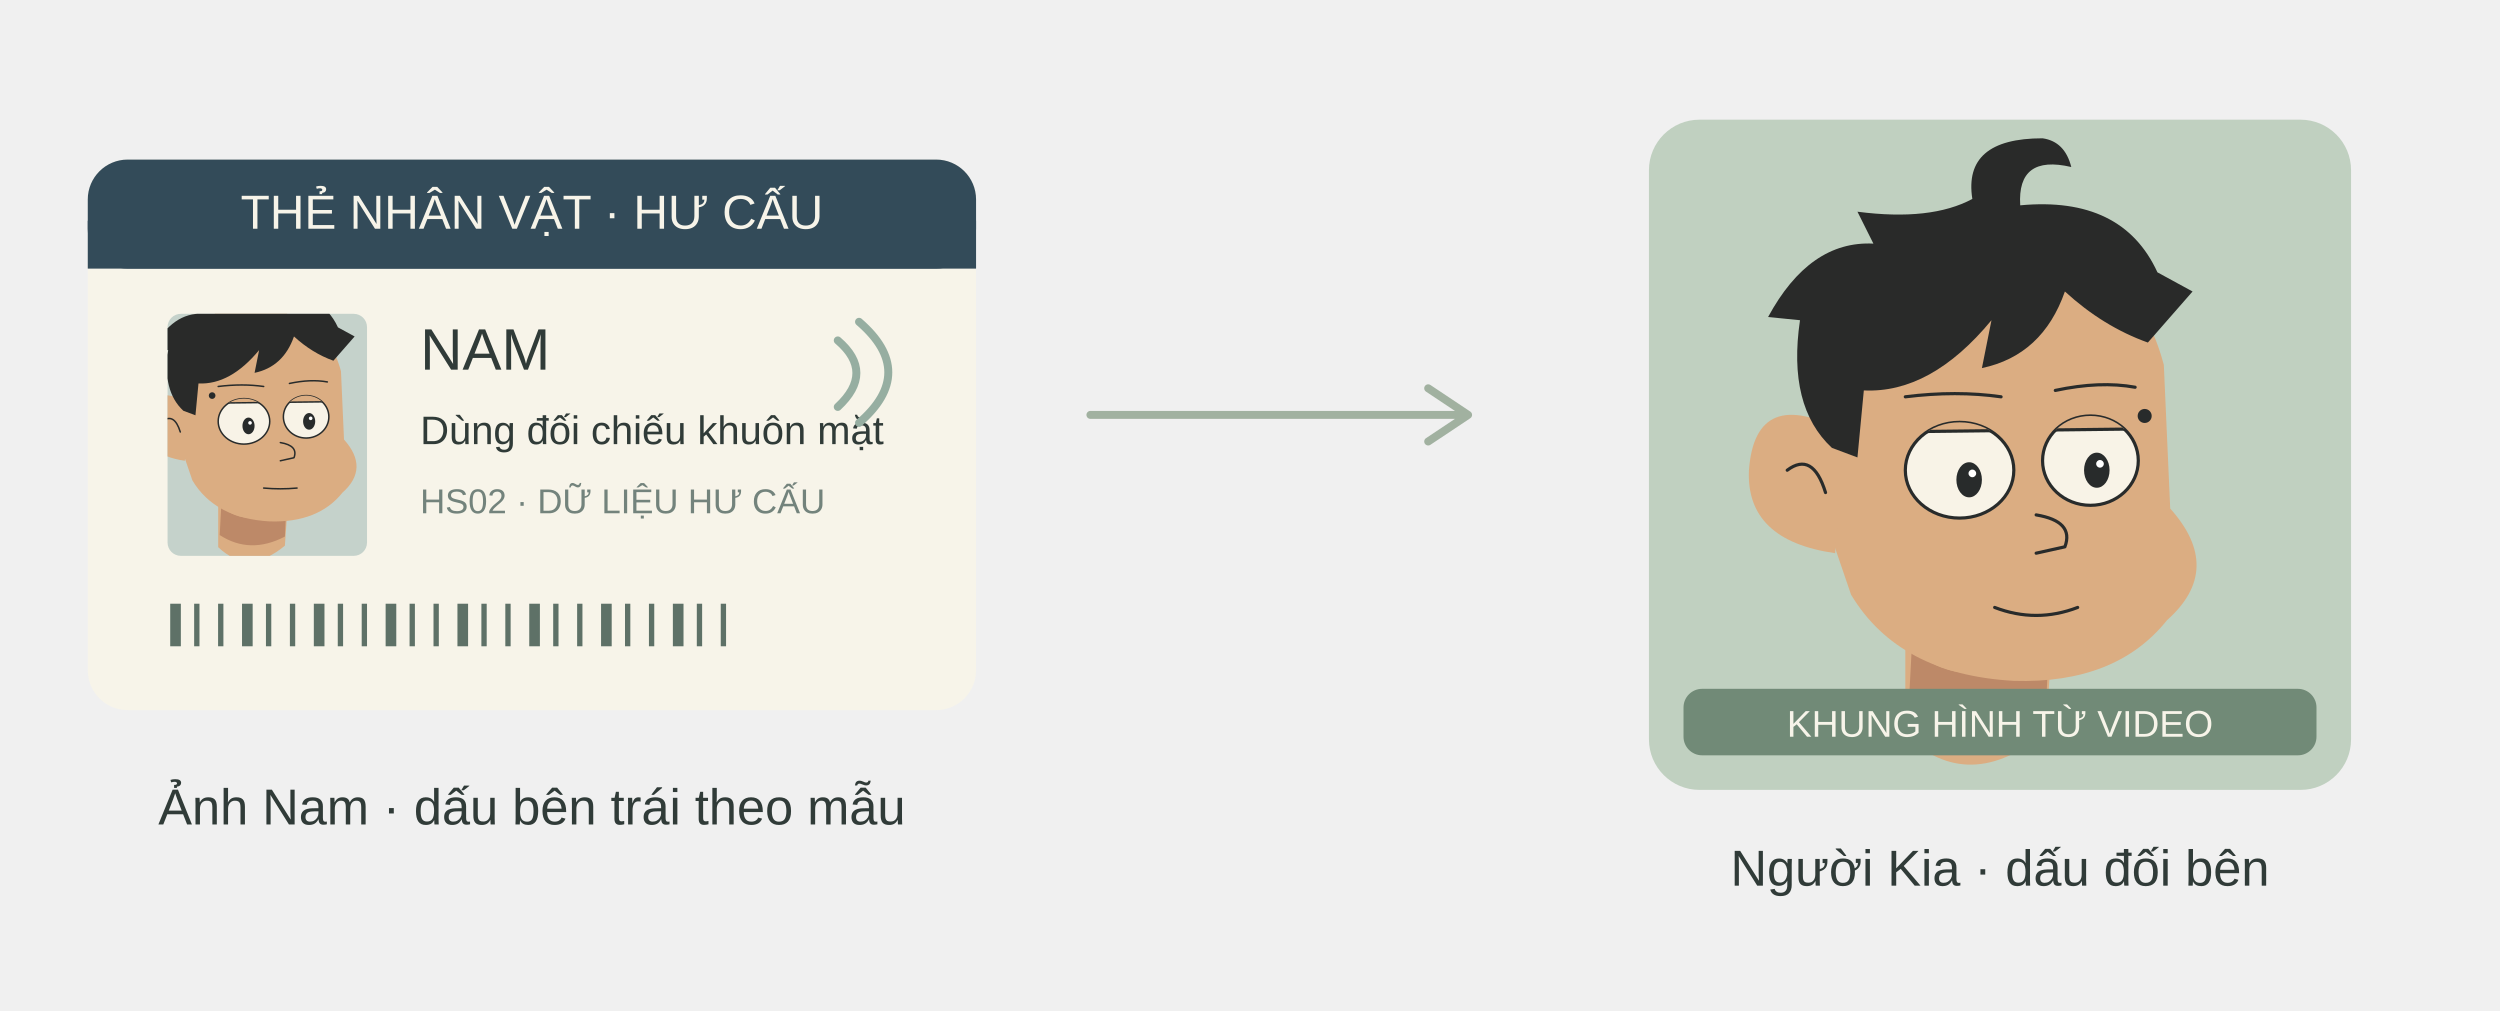
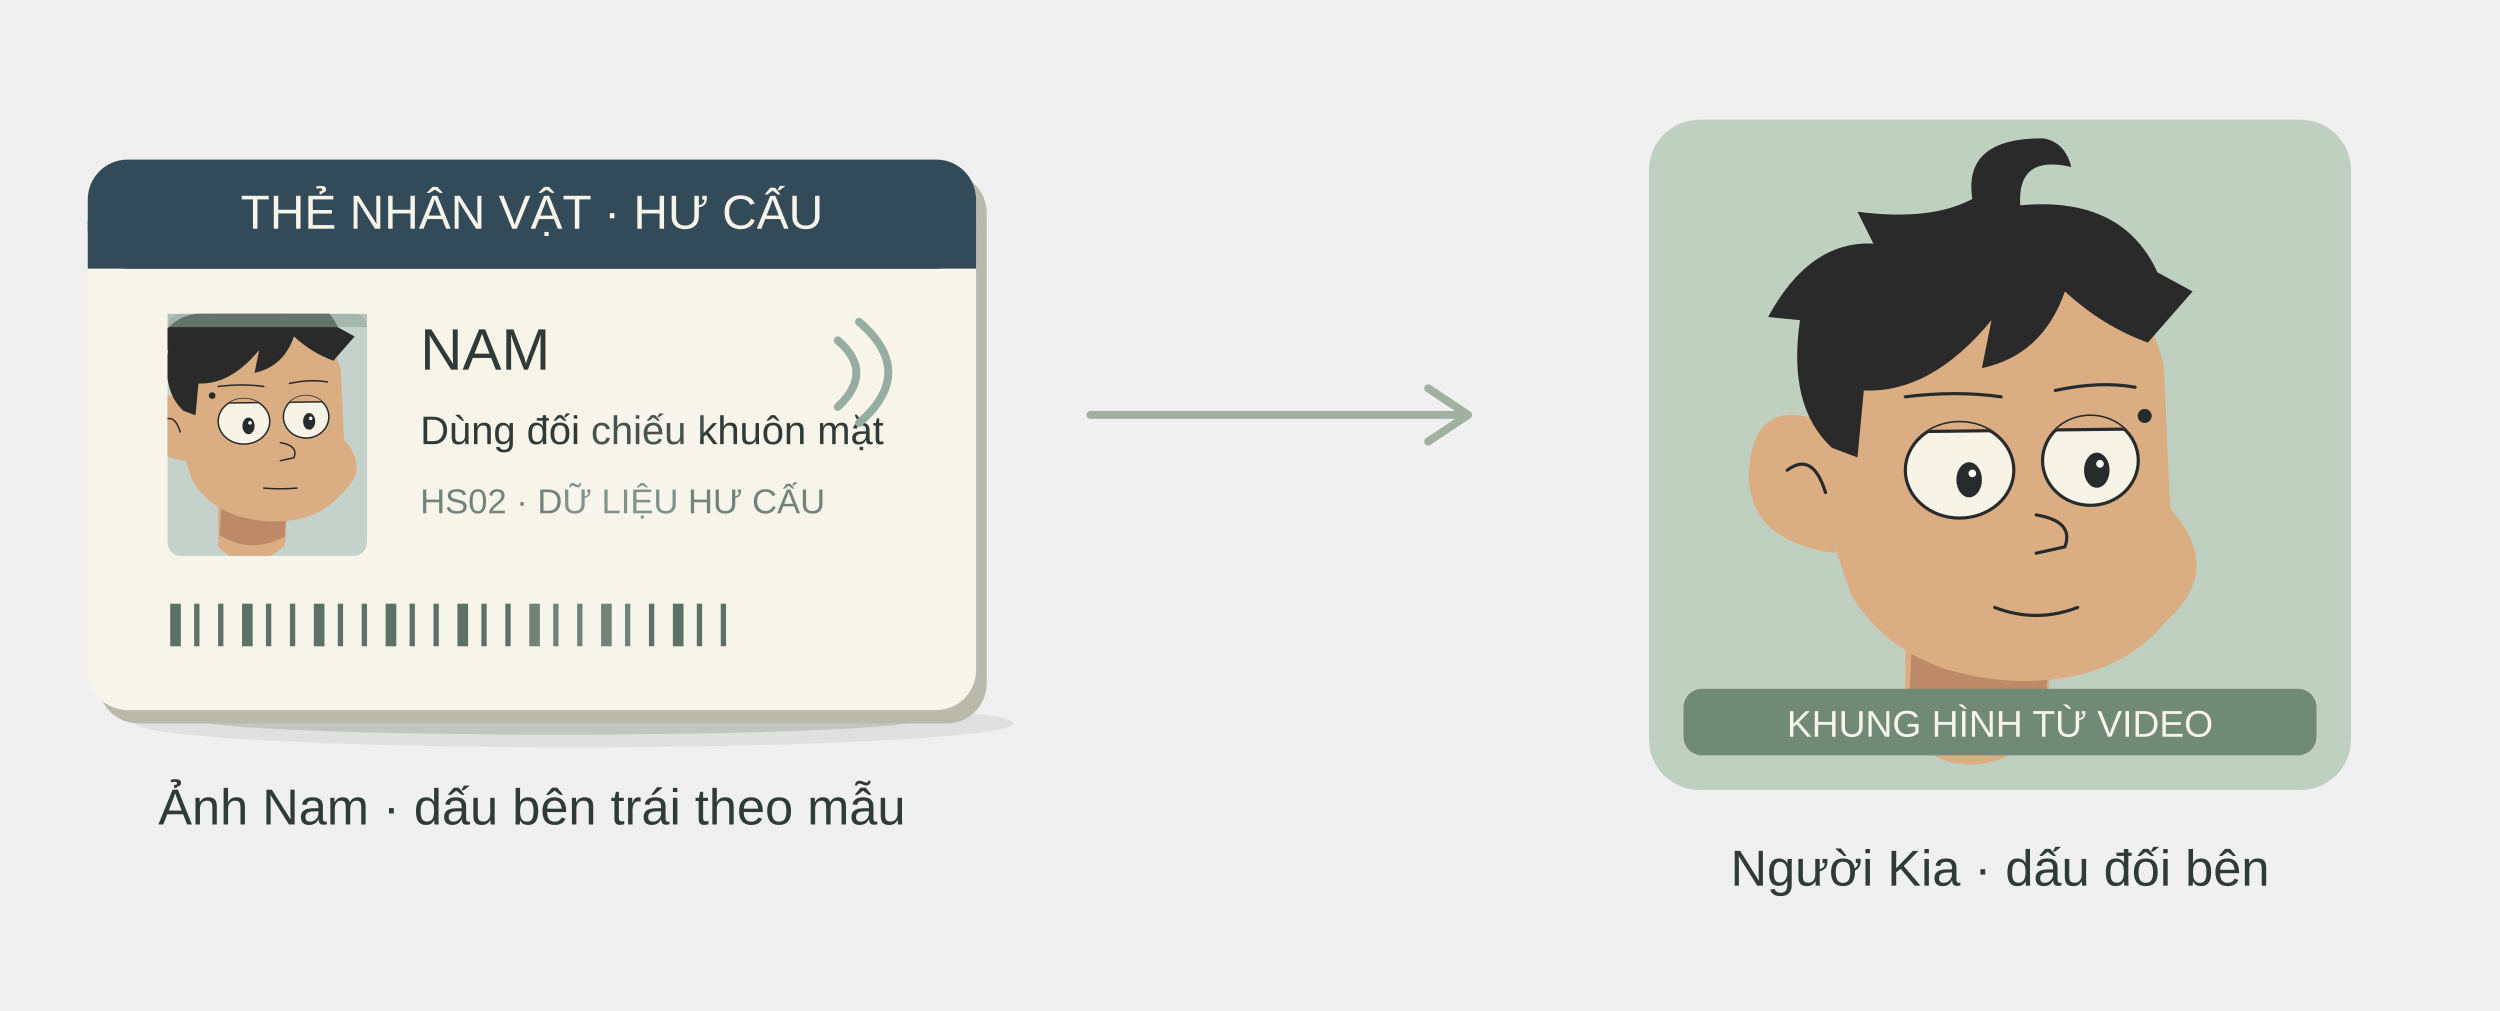
<svg xmlns="http://www.w3.org/2000/svg" width="940" height="380" viewBox="0 0 940 380" role="img" aria-label="Đối chiếu dấu bên trái / phải" stroke-linecap="round" stroke-linejoin="round">
  <g data-layer="face-comparison">
    <g transform="translate(200 160)">
      <g data-layer="identity-card">
        <defs>
          <clipPath id="hs02-R1">
            <rect x="-137" y="-42" width="75" height="91" rx="5" />
          </clipPath>
        </defs>
+         <g data-layer="contact-shadow">
+           <ellipse cx="16" cy="112" rx="165" ry="9" fill="#2c362f" opacity="0.088" />
+           <ellipse cx="10" cy="110.65" rx="135.3" ry="5.58" fill="#2c362f" opacity="0.16" />
+         </g>
+         <rect x="-163" y="-95" width="334" height="207" rx="15" fill="#b9b9ac" />
        <rect x="-167" y="-100" width="334" height="207" rx="15" fill="#f7f4e9" />
        <rect x="-167" y="-100" width="334" height="41" rx="15" fill="#334b59" />
        <path d="M-167-77H167V-59H-167Z" fill="#334b59" />
        <text x="0" y="-74" fill="#f7f4e9" font-family="Arial, sans-serif" font-size="18" text-anchor="middle">THẺ NHÂN VẬT · HƯ CẤU</text>
        <rect x="-137" y="-42" width="75" height="91" rx="5" fill="#c5d2cb" />
        <g clip-path="url(#hs02-R1)">
          <g transform="translate(-102 -58) scale(.57)">
            <g transform="translate(0 0) scale(1)" stroke="#282b2b" style="stroke-width:calc(3.5px * var(--lw, 1))" stroke-linejoin="round" stroke-linecap="round">
              <path d="M -28 141 L -28 182 Q -8 201 16 181 L 19 138" fill="#dbad82" stroke="#282b2b" style="stroke-width:0px" />
              <path d="M -26 155 Q -8 171 17 153 L 16 175 Q -7 187 -27 174 Z" fill="#bd8968" stroke="none" />
              <path d="M -55 60 Q -50 25 -9 25 Q 42 24 53 66 L 55 111 Q 72 130 54 146 Q 38 166 6 165 Q -30 163 -45 138 L -58 100 Z" fill="#dbad82" stroke="#282b2b" style="stroke-width:0px" />
              <path d="M -47 87 Q -75 72 -77 99 Q -78 121 -50 125" fill="#dbad82" stroke="#282b2b" style="stroke-width:0px" />
              <path d="M -65 99 Q -57 93 -53 106" fill="none" style="stroke-width:calc(2.4px * var(--lw, 1))" />
              <path d="M -51 92 Q -65 79 -61 52 L -71 51 Q -58 27 -38 28 L -43 18 Q -20 21 -7 14 Q -10 -5 15 -5 Q 22 -4 24 4 Q 7 0 8 16 Q 40 13 51 37 L 62 43 L 48 59 Q 34 54 22 43 Q 15 63 -4 67 L -1 52 Q -20 75 -41 74 L -43 95 Z" fill="#292a29" visibility="visible" stroke="#282b2b" style="stroke-width:0px" />
              <g>
                <defs>
-                   <clipPath id="id-portrait-R3p-eyes">
+                   <clipPath id="id-portrait-R4p-eyes">
                    <ellipse cx="-11" cy="99" rx="17" ry="15" />
                    <ellipse cx="30" cy="96" rx="15" ry="14" />
                  </clipPath>
                </defs>
                <ellipse cx="-11" cy="99" rx="17" ry="15" fill="#f8f3e7" style="stroke-width:calc(2.5px * var(--lw, 1))" />
                <ellipse cx="30" cy="96" rx="15" ry="14" fill="#f8f3e7" style="stroke-width:calc(2.5px * var(--lw, 1))" />
-                 <g clip-path="url(#id-portrait-R3p-eyes)">
+                 <g clip-path="url(#id-portrait-R4p-eyes)">
                  <ellipse cx="-8" cy="102" rx="4" ry="5.5" fill="#282b2b" stroke="none" />
                  <ellipse cx="32" cy="99" rx="4" ry="5.5" fill="#282b2b" stroke="none" />
                  <circle cx="-7" cy="100" r="1.2" fill="#ffffff" stroke="none" />
                  <circle cx="33" cy="97" r="1.2" fill="#ffffff" stroke="none" />
                  <path d="M -33 73 L 51 73 L 51 86 L -33 87 Z" fill="#dbad82" style="stroke-width:calc(2.5px * var(--lw, 1))" />
                </g>
                <path d="M -28 76 Q -12 74 2 76 M 19 74 Q 33 71 44 73" fill="none" style="stroke-width:calc(5.5px * var(--lw, 1))" />
                <circle cx="-32" data-identity-mark="nam" cy="82" r="2.2" fill="#282b2b" stroke="none" />
                <path d="M 13 113 Q 25 115 22 123 L 13 125" fill="none" style="stroke-width:calc(2.5px * var(--lw, 1))" />
                <g>
                  <path d="M 2 143 Q 13 144 24 143" fill="none" style="stroke-width:calc(2.6px * var(--lw, 1))" />
                </g>
              </g>
            </g>
          </g>
        </g>
+         <path d="M-137-42H-62V-37H-137Z" fill="#8fa49a" opacity="0.6" />
        <text x="-42" y="-21" fill="#303b38" font-family="Arial, sans-serif" font-size="22" text-anchor="start">NAM</text>
        <text x="-42" y="7" fill="#303b38" font-family="Arial, sans-serif" font-size="15" text-anchor="start">Dùng đối chiếu khuôn mặt</text>
        <text x="-42" y="33" fill="#73837c" font-family="Arial, sans-serif" font-size="13" text-anchor="start">HS02 · DỮ LIỆU HƯ CẤU</text>
        <rect x="-136" y="67" width="4" height="16" fill="#5e7167" />
        <rect x="-127" y="67" width="2" height="16" fill="#5e7167" />
        <rect x="-118" y="67" width="2" height="16" fill="#5e7167" />
        <rect x="-109" y="67" width="4" height="16" fill="#5e7167" />
        <rect x="-100" y="67" width="2" height="16" fill="#5e7167" />
        <rect x="-91" y="67" width="2" height="16" fill="#5e7167" />
        <rect x="-82" y="67" width="4" height="16" fill="#5e7167" />
        <rect x="-73" y="67" width="2" height="16" fill="#5e7167" />
        <rect x="-64" y="67" width="2" height="16" fill="#5e7167" />
        <rect x="-55" y="67" width="4" height="16" fill="#5e7167" />
        <rect x="-46" y="67" width="2" height="16" fill="#5e7167" />
        <rect x="-37" y="67" width="2" height="16" fill="#5e7167" />
        <rect x="-28" y="67" width="4" height="16" fill="#5e7167" />
        <rect x="-19" y="67" width="2" height="16" fill="#5e7167" />
        <rect x="-10" y="67" width="2" height="16" fill="#5e7167" />
        <rect x="-1" y="67" width="4" height="16" fill="#5e7167" />
        <rect x="8" y="67" width="2" height="16" fill="#5e7167" />
        <rect x="17" y="67" width="2" height="16" fill="#5e7167" />
        <rect x="26" y="67" width="4" height="16" fill="#5e7167" />
        <rect x="35" y="67" width="2" height="16" fill="#5e7167" />
        <rect x="44" y="67" width="2" height="16" fill="#5e7167" />
        <rect x="53" y="67" width="4" height="16" fill="#5e7167" />
        <rect x="62" y="67" width="2" height="16" fill="#5e7167" />
        <rect x="71" y="67" width="2" height="16" fill="#5e7167" />
        <path d="M123-39q22 19 0 38m-8-31q14 12 0 25" stroke="#96aea1" fill="none" stroke-width="3" />
+         <path d="M40-56L84-56 30 104H-14Z" fill="#ffffff" opacity="0.12" />
      </g>
    </g>
    <g transform="translate(620 45)">
      <rect width="264" height="252" rx="19" fill="#c0d0c0" />
      <g transform="translate(130 13) scale(1.2)">
        <g transform="translate(0 0) scale(1)" stroke="#282b2b" style="stroke-width:calc(3.5px * var(--lw, 1))" stroke-linejoin="round" stroke-linecap="round">
          <path d="M -28 141 L -28 182 Q -8 201 16 181 L 19 138" fill="#dbad82" stroke="#282b2b" style="stroke-width:0px" />
          <path d="M -26 155 Q -8 171 17 153 L 16 175 Q -7 187 -27 174 Z" fill="#bd8968" stroke="none" />
          <path d="M -55 60 Q -50 25 -9 25 Q 42 24 53 66 L 55 111 Q 72 130 54 146 Q 38 166 6 165 Q -30 163 -45 138 L -58 100 Z" fill="#dbad82" stroke="#282b2b" style="stroke-width:0px" />
          <path d="M -47 87 Q -75 72 -77 99 Q -78 121 -50 125" fill="#dbad82" stroke="#282b2b" style="stroke-width:0px" />
          <path d="M -65 99 Q -57 93 -53 106" fill="none" style="stroke-width:calc(2.4px * var(--lw, 1))" />
          <path d="M -51 92 Q -65 79 -61 52 L -71 51 Q -58 27 -38 28 L -43 18 Q -20 21 -7 14 Q -10 -5 15 -5 Q 22 -4 24 4 Q 7 0 8 16 Q 40 13 51 37 L 62 43 L 48 59 Q 34 54 22 43 Q 15 63 -4 67 L -1 52 Q -20 75 -41 74 L -43 95 Z" fill="#292a29" visibility="visible" stroke="#282b2b" style="stroke-width:0px" />
          <g>
            <defs>
              <clipPath id="clip-portrait-Ri-eyes">
                <ellipse cx="-11" cy="99" rx="17" ry="15" />
                <ellipse cx="30" cy="96" rx="15" ry="14" />
              </clipPath>
            </defs>
            <ellipse cx="-11" cy="99" rx="17" ry="15" fill="#f8f3e7" style="stroke-width:calc(2.5px * var(--lw, 1))" />
            <ellipse cx="30" cy="96" rx="15" ry="14" fill="#f8f3e7" style="stroke-width:calc(2.5px * var(--lw, 1))" />
            <g clip-path="url(#clip-portrait-Ri-eyes)">
              <ellipse cx="-8" cy="102" rx="4" ry="5.5" fill="#282b2b" stroke="none" />
              <ellipse cx="32" cy="99" rx="4" ry="5.5" fill="#282b2b" stroke="none" />
              <circle cx="-7" cy="100" r="1.2" fill="#ffffff" stroke="none" />
              <circle cx="33" cy="97" r="1.2" fill="#ffffff" stroke="none" />
              <path d="M -33 73 L 51 73 L 51 86 L -33 87 Z" fill="#dbad82" style="stroke-width:calc(2.5px * var(--lw, 1))" />
            </g>
            <path d="M -28 76 Q -12 74 2 76 M 19 74 Q 33 71 44 73" fill="none" style="stroke-width:calc(5.5px * var(--lw, 1))" />
            <circle cx="47" data-identity-mark="nguoi-kia" cy="82" r="2.2" fill="#282b2b" stroke="none" />
            <path d="M 13 113 Q 25 115 22 123 L 13 125" fill="none" style="stroke-width:calc(2.5px * var(--lw, 1))" />
            <g>
              <path d="M 0 142 Q 13 147 26 142" fill="none" style="stroke-width:calc(2.8px * var(--lw, 1))" />
            </g>
          </g>
        </g>
      </g>
      <rect x="13" y="214" width="238" height="25" rx="7" fill="#718a77" />
      <text x="132" y="232" fill="#f7f4e9" font-family="Arial, sans-serif" font-size="14" text-anchor="middle">KHUNG HÌNH TỪ VIDEO</text>
    </g>
    <text x="200" y="310" fill="#303b38" font-family="Arial, sans-serif" font-size="19" text-anchor="middle">Ảnh Nam · dấu bên trái theo mẫu</text>
    <text x="752" y="333" fill="#303b38" font-family="Arial, sans-serif" font-size="19" text-anchor="middle">Người Kia · dấu đối bên</text>
    <path d="M410 156H551m-14-10 15 10-15 10" stroke="#a1b1a0" stroke-width="3" fill="none" />
  </g>
</svg>
